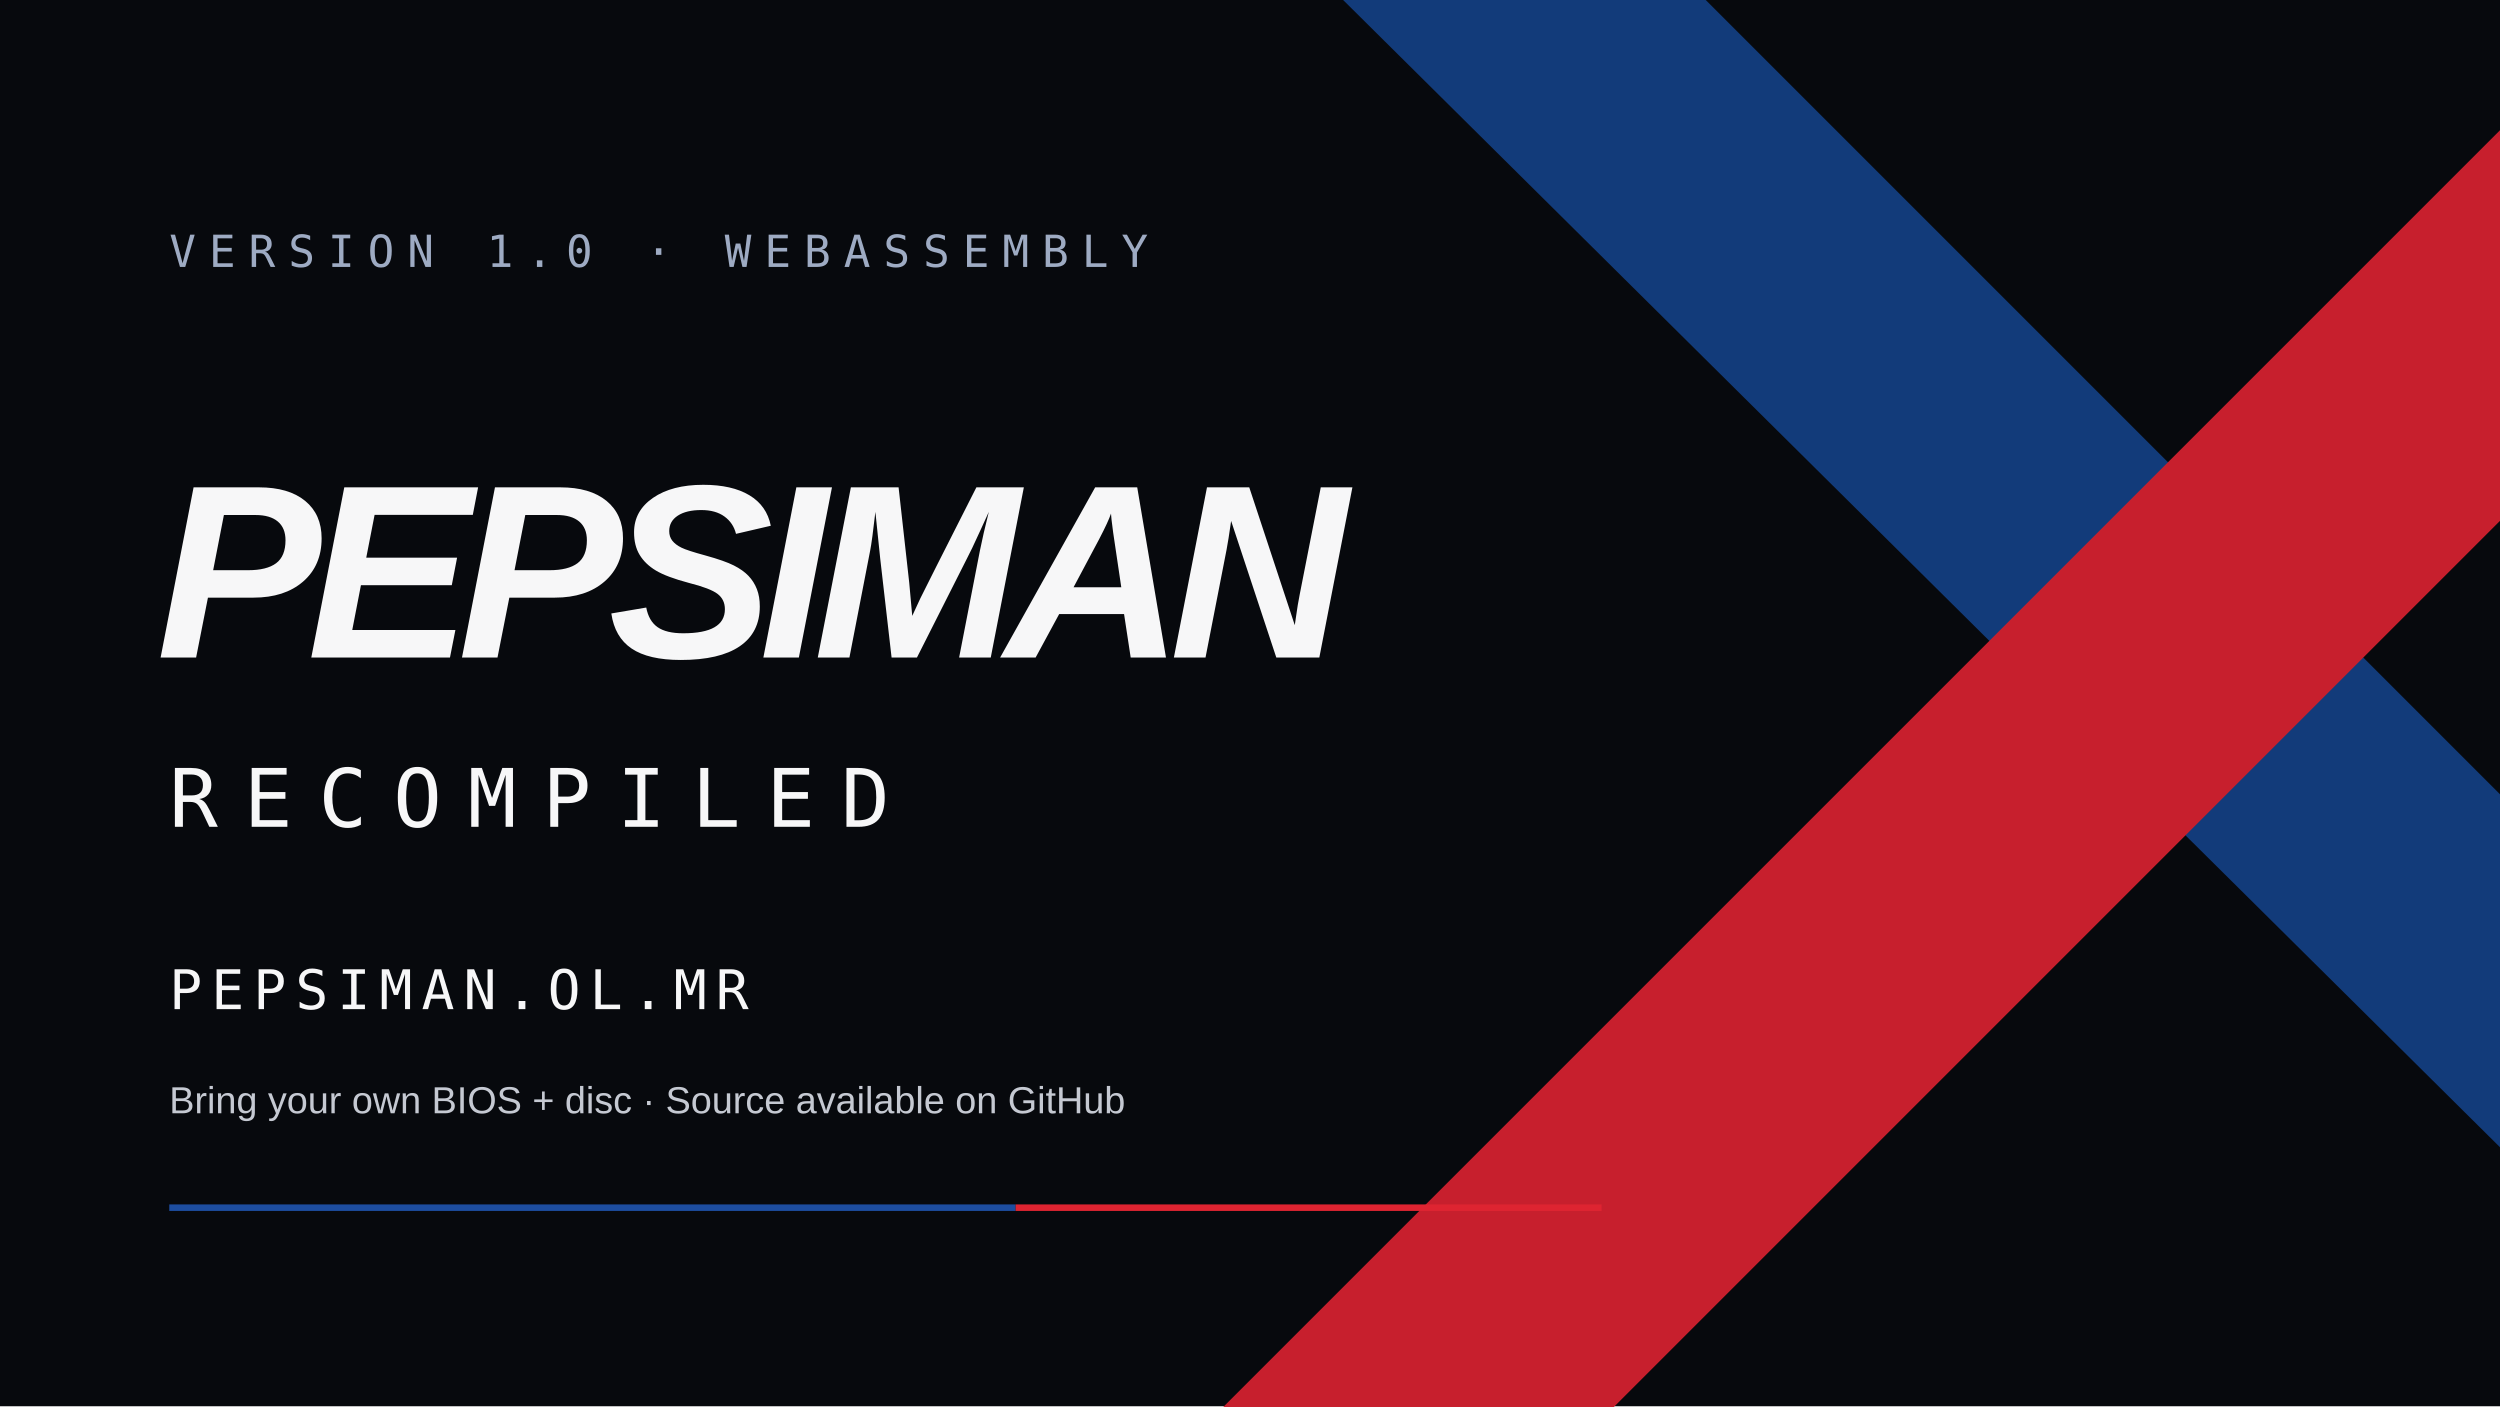
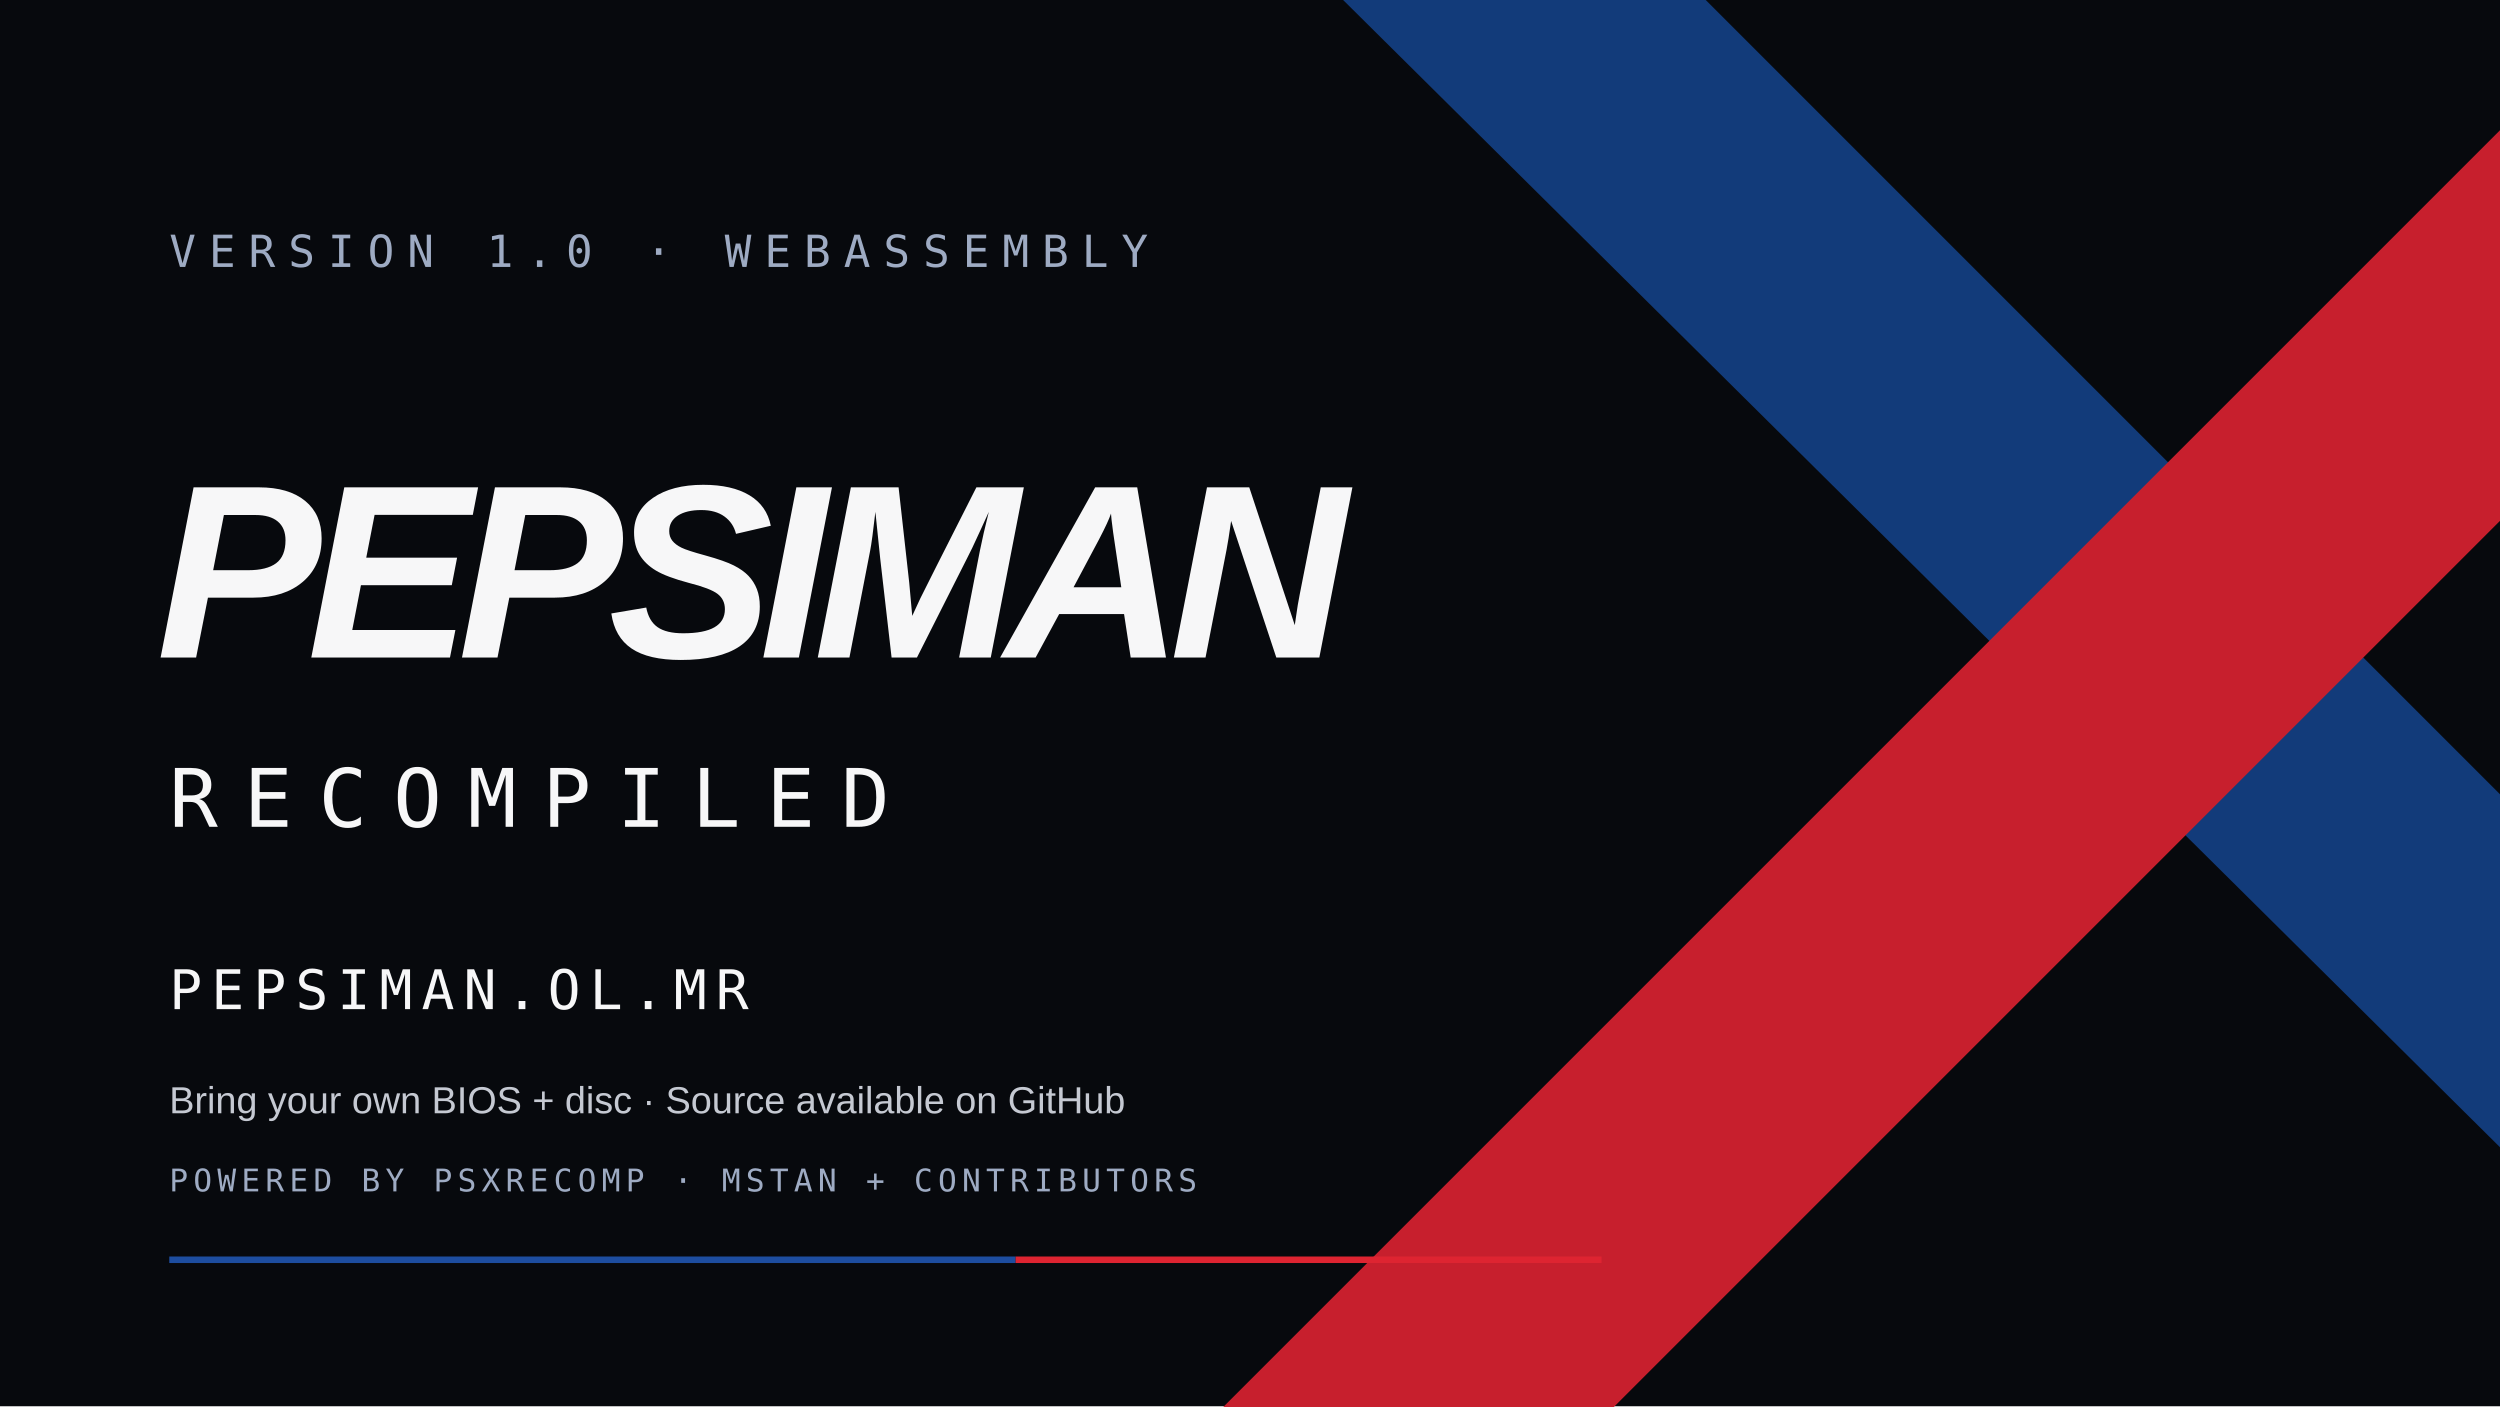
<svg xmlns="http://www.w3.org/2000/svg" width="1920" height="1080" viewBox="0 0 1920 1080">
  <rect width="1920" height="1080" fill="#07090d" />
  <path d="M1130-180L2050 740V1010L850-180Z" fill="#123b7a" />
  <path d="M780 1240L2090-70V230L1080 1240Z" fill="#c71f2d" />
  <text x="130" y="205" fill="#9eabc3" font-family="SFMono-Regular,Menlo,monospace" font-size="34" letter-spacing="10">VERSION 1.0 · WEBASSEMBLY</text>
  <text x="120" y="505" fill="#f7f7f8" font-family="SF Pro Display,Arial,sans-serif" font-size="190" font-weight="800" font-style="italic" letter-spacing="-11">PEPSIMAN</text>
  <text x="130" y="635" fill="#f7f7f8" font-family="SFMono-Regular,Menlo,monospace" font-size="62" letter-spacing="20">RECOMPILED</text>
  <text x="130" y="775" fill="#f7f7f8" font-family="SFMono-Regular,Menlo,monospace" font-size="42" letter-spacing="7">PEPSIMAN.OL.MR</text>
  <text x="130" y="855" fill="#c5c9d2" font-family="SF Pro Display,Arial,sans-serif" font-size="29">Bring your own BIOS + disc · Source available on GitHub</text>
-   <rect x="130" y="925" width="650" height="5" fill="#1d4d9f" />
-   <rect x="780" y="925" width="450" height="5" fill="#de2431" />
+   <text x="130" y="915" fill="#9eabc3" font-family="SFMono-Regular,Menlo,monospace" font-size="24" letter-spacing="4">POWERED BY PSXRECOMP · MSTAN + CONTRIBUTORS</text>
+   <rect x="130" y="965" width="650" height="5" fill="#1d4d9f" />
+   <rect x="780" y="965" width="450" height="5" fill="#de2431" />
</svg>
